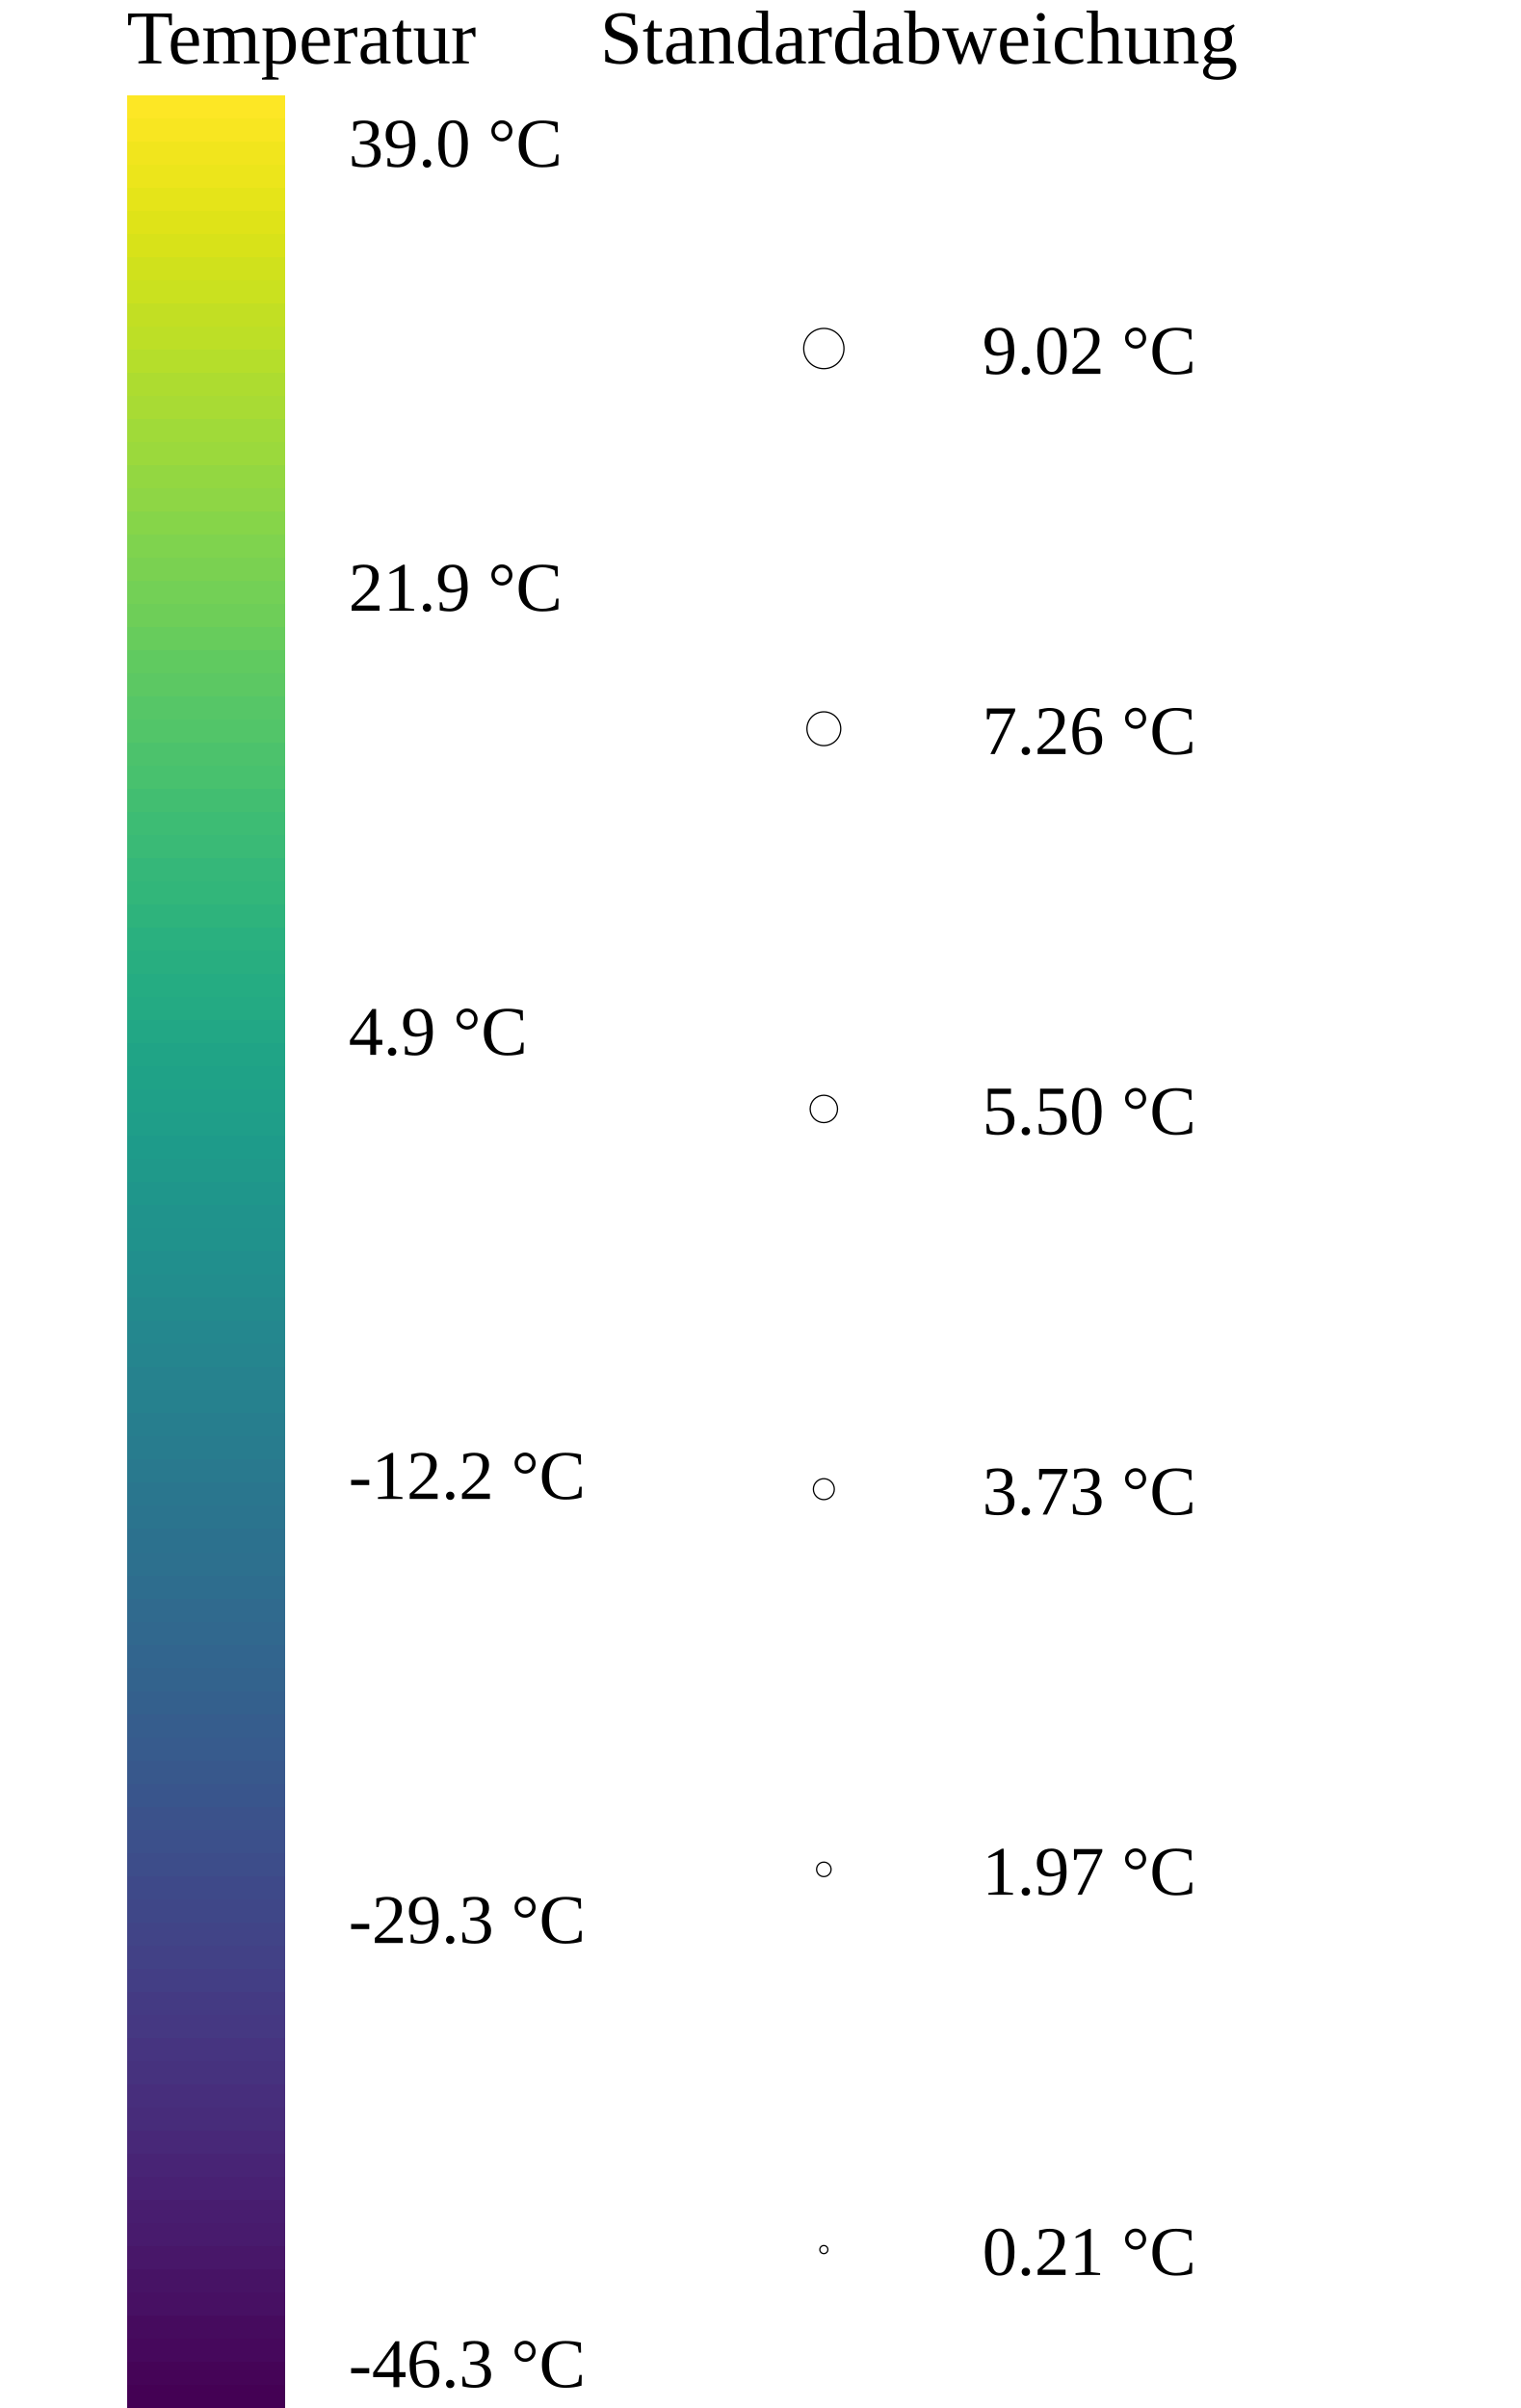
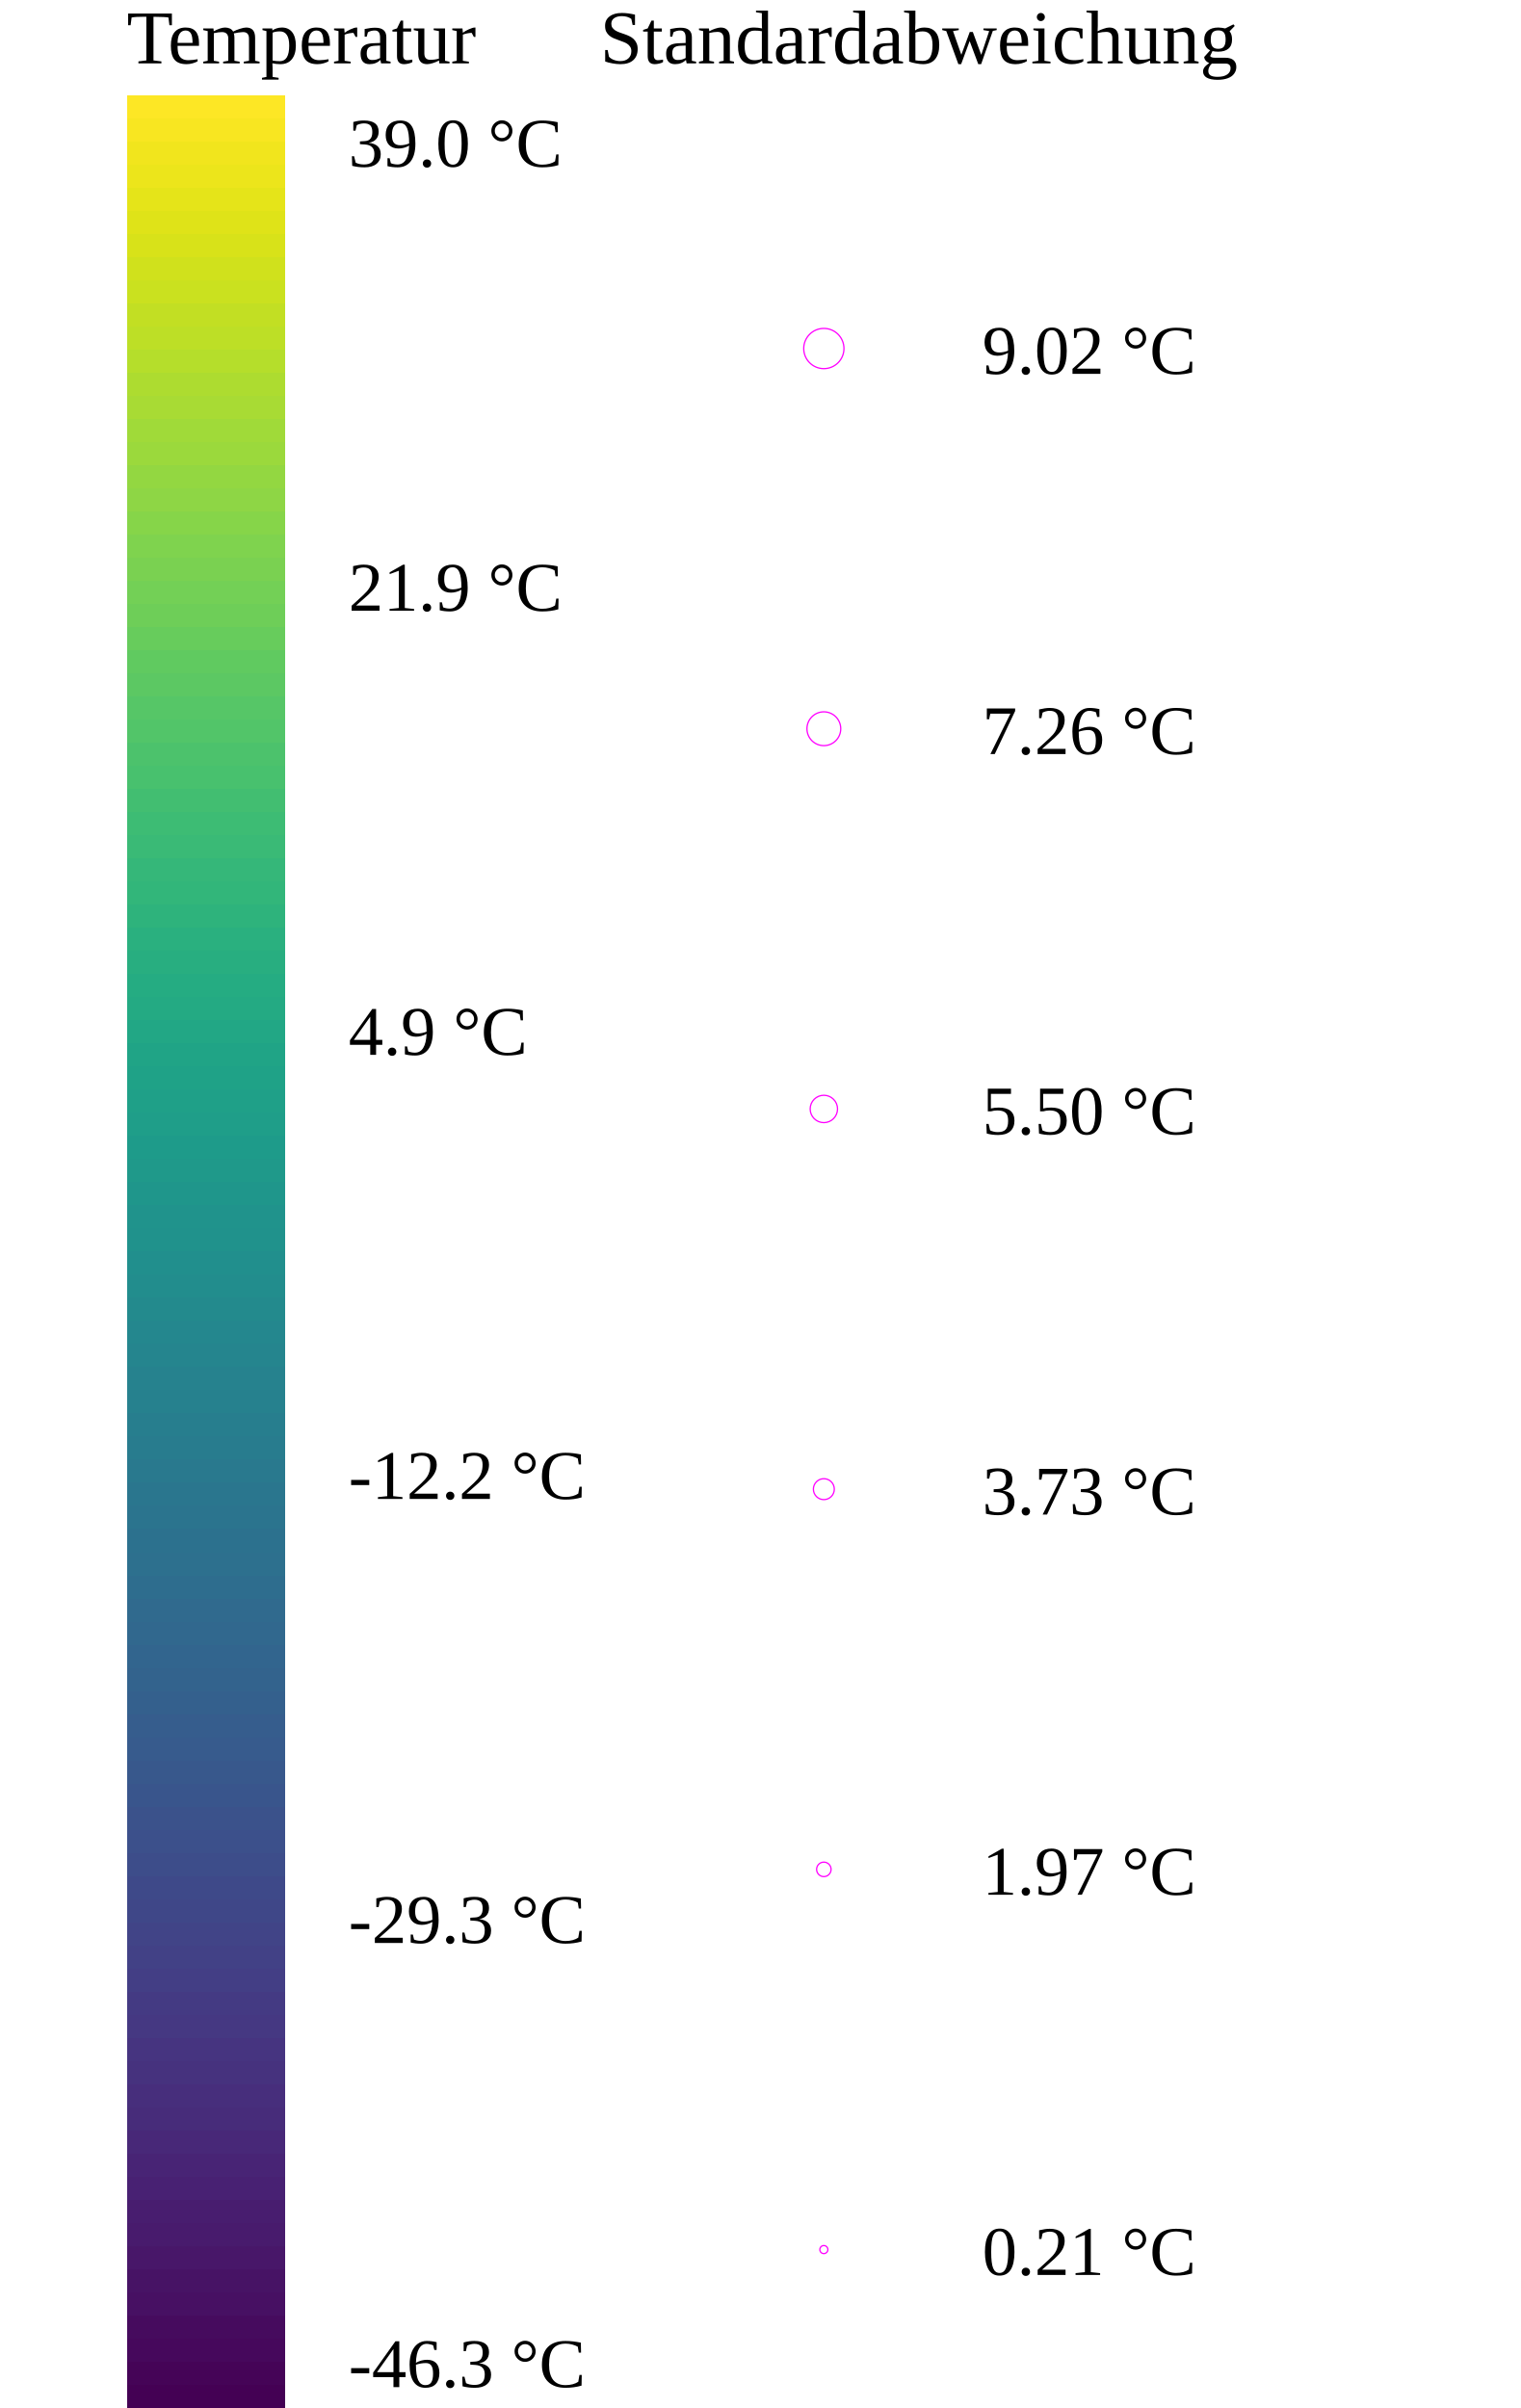
<svg xmlns="http://www.w3.org/2000/svg" width="240" height="380">
  <rect x="20" y="376.35" width="25" height="3.65" fill="#440154" shape-rendering="crispEdges" />
  <rect x="20" y="372.7" width="25" height="3.65" fill="#450457" shape-rendering="crispEdges" />
  <rect x="20" y="369.05" width="25" height="3.65" fill="#46085c" shape-rendering="crispEdges" />
  <rect x="20" y="365.4" width="25" height="3.65" fill="#460b5e" shape-rendering="crispEdges" />
  <rect x="20" y="361.75" width="25" height="3.65" fill="#471063" shape-rendering="crispEdges" />
  <rect x="20" y="358.1" width="25" height="3.65" fill="#471365" shape-rendering="crispEdges" />
  <rect x="20" y="354.45" width="25" height="3.65" fill="#481769" shape-rendering="crispEdges" />
  <rect x="20" y="350.8" width="25" height="3.65" fill="#481b6d" shape-rendering="crispEdges" />
  <rect x="20" y="347.15" width="25" height="3.65" fill="#481d6f" shape-rendering="crispEdges" />
  <rect x="20" y="343.5" width="25" height="3.65" fill="#482173" shape-rendering="crispEdges" />
  <rect x="20" y="339.85" width="25" height="3.65" fill="#482475" shape-rendering="crispEdges" />
  <rect x="20" y="336.2" width="25" height="3.65" fill="#482878" shape-rendering="crispEdges" />
  <rect x="20" y="332.55" width="25" height="3.65" fill="#472c7a" shape-rendering="crispEdges" />
  <rect x="20" y="328.9" width="25" height="3.65" fill="#472e7c" shape-rendering="crispEdges" />
  <rect x="20" y="325.25" width="25" height="3.65" fill="#46327e" shape-rendering="crispEdges" />
  <rect x="20" y="321.6" width="25" height="3.65" fill="#463480" shape-rendering="crispEdges" />
  <rect x="20" y="317.95" width="25" height="3.65" fill="#453882" shape-rendering="crispEdges" />
  <rect x="20" y="314.3" width="25" height="3.65" fill="#443a83" shape-rendering="crispEdges" />
  <rect x="20" y="310.65" width="25" height="3.65" fill="#433e85" shape-rendering="crispEdges" />
  <rect x="20" y="307" width="25" height="3.65" fill="#424186" shape-rendering="crispEdges" />
  <rect x="20" y="303.35" width="25" height="3.65" fill="#414487" shape-rendering="crispEdges" />
  <rect x="20" y="299.7" width="25" height="3.65" fill="#3f4788" shape-rendering="crispEdges" />
  <rect x="20" y="296.05" width="25" height="3.65" fill="#3e4989" shape-rendering="crispEdges" />
  <rect x="20" y="292.4" width="25" height="3.65" fill="#3d4d8a" shape-rendering="crispEdges" />
  <rect x="20" y="288.75" width="25" height="3.65" fill="#3c508b" shape-rendering="crispEdges" />
  <rect x="20" y="285.1" width="25" height="3.65" fill="#3b528b" shape-rendering="crispEdges" />
  <rect x="20" y="281.45" width="25" height="3.65" fill="#39558c" shape-rendering="crispEdges" />
  <rect x="20" y="277.8" width="25" height="3.65" fill="#38588c" shape-rendering="crispEdges" />
  <rect x="20" y="274.15" width="25" height="3.65" fill="#375b8d" shape-rendering="crispEdges" />
  <rect x="20" y="270.5" width="25" height="3.65" fill="#365d8d" shape-rendering="crispEdges" />
  <rect x="20" y="266.85" width="25" height="3.65" fill="#34608d" shape-rendering="crispEdges" />
  <rect x="20" y="263.2" width="25" height="3.65" fill="#33638d" shape-rendering="crispEdges" />
  <rect x="20" y="259.55" width="25" height="3.65" fill="#32658e" shape-rendering="crispEdges" />
  <rect x="20" y="255.9" width="25" height="3.65" fill="#31688e" shape-rendering="crispEdges" />
  <rect x="20" y="252.25" width="25" height="3.65" fill="#306a8e" shape-rendering="crispEdges" />
  <rect x="20" y="248.6" width="25" height="3.65" fill="#2e6d8e" shape-rendering="crispEdges" />
  <rect x="20" y="244.95" width="25" height="3.65" fill="#2d708e" shape-rendering="crispEdges" />
  <rect x="20" y="241.3" width="25" height="3.65" fill="#2c718e" shape-rendering="crispEdges" />
  <rect x="20" y="237.65" width="25" height="3.65" fill="#2b748e" shape-rendering="crispEdges" />
  <rect x="20" y="234" width="25" height="3.65" fill="#2a768e" shape-rendering="crispEdges" />
  <rect x="20" y="230.35" width="25" height="3.65" fill="#29798e" shape-rendering="crispEdges" />
  <rect x="20" y="226.7" width="25" height="3.65" fill="#287c8e" shape-rendering="crispEdges" />
  <rect x="20" y="223.05" width="25" height="3.65" fill="#277e8e" shape-rendering="crispEdges" />
  <rect x="20" y="219.4" width="25" height="3.65" fill="#26818e" shape-rendering="crispEdges" />
  <rect x="20" y="215.75" width="25" height="3.65" fill="#26828e" shape-rendering="crispEdges" />
  <rect x="20" y="212.1" width="25" height="3.65" fill="#25858e" shape-rendering="crispEdges" />
  <rect x="20" y="208.45" width="25" height="3.65" fill="#24878e" shape-rendering="crispEdges" />
  <rect x="20" y="204.8" width="25" height="3.65" fill="#238a8d" shape-rendering="crispEdges" />
  <rect x="20" y="201.15" width="25" height="3.65" fill="#228d8d" shape-rendering="crispEdges" />
  <rect x="20" y="197.5" width="25" height="3.65" fill="#218f8d" shape-rendering="crispEdges" />
  <rect x="20" y="193.85" width="25" height="3.65" fill="#20928c" shape-rendering="crispEdges" />
  <rect x="20" y="190.2" width="25" height="3.65" fill="#20938c" shape-rendering="crispEdges" />
  <rect x="20" y="186.55" width="25" height="3.65" fill="#1f968b" shape-rendering="crispEdges" />
  <rect x="20" y="182.9" width="25" height="3.65" fill="#1f998a" shape-rendering="crispEdges" />
  <rect x="20" y="179.25" width="25" height="3.65" fill="#1e9b8a" shape-rendering="crispEdges" />
  <rect x="20" y="175.6" width="25" height="3.65" fill="#1f9e89" shape-rendering="crispEdges" />
  <rect x="20" y="171.95" width="25" height="3.65" fill="#1fa088" shape-rendering="crispEdges" />
  <rect x="20" y="168.3" width="25" height="3.65" fill="#1fa287" shape-rendering="crispEdges" />
  <rect x="20" y="164.65" width="25" height="3.65" fill="#20a486" shape-rendering="crispEdges" />
  <rect x="20" y="161" width="25" height="3.65" fill="#22a785" shape-rendering="crispEdges" />
  <rect x="20" y="157.35" width="25" height="3.65" fill="#24aa83" shape-rendering="crispEdges" />
  <rect x="20" y="153.7" width="25" height="3.65" fill="#25ac82" shape-rendering="crispEdges" />
  <rect x="20" y="150.05" width="25" height="3.65" fill="#28ae80" shape-rendering="crispEdges" />
  <rect x="20" y="146.4" width="25" height="3.65" fill="#2ab07f" shape-rendering="crispEdges" />
  <rect x="20" y="142.75" width="25" height="3.65" fill="#2eb37c" shape-rendering="crispEdges" />
  <rect x="20" y="139.1" width="25" height="3.65" fill="#32b67a" shape-rendering="crispEdges" />
  <rect x="20" y="135.45" width="25" height="3.65" fill="#35b779" shape-rendering="crispEdges" />
  <rect x="20" y="131.8" width="25" height="3.65" fill="#3aba76" shape-rendering="crispEdges" />
  <rect x="20" y="128.15" width="25" height="3.65" fill="#3dbc74" shape-rendering="crispEdges" />
  <rect x="20" y="124.5" width="25" height="3.65" fill="#42be71" shape-rendering="crispEdges" />
  <rect x="20" y="120.85" width="25" height="3.65" fill="#48c16e" shape-rendering="crispEdges" />
  <rect x="20" y="117.2" width="25" height="3.65" fill="#4cc26c" shape-rendering="crispEdges" />
  <rect x="20" y="113.55" width="25" height="3.65" fill="#52c569" shape-rendering="crispEdges" />
  <rect x="20" y="109.9" width="25" height="3.65" fill="#56c667" shape-rendering="crispEdges" />
  <rect x="20" y="106.25" width="25" height="3.65" fill="#5cc863" shape-rendering="crispEdges" />
  <rect x="20" y="102.6" width="25" height="3.65" fill="#60ca60" shape-rendering="crispEdges" />
  <rect x="20" y="98.95" width="25" height="3.65" fill="#67cc5c" shape-rendering="crispEdges" />
  <rect x="20" y="95.3" width="25" height="3.65" fill="#6ece58" shape-rendering="crispEdges" />
  <rect x="20" y="91.65" width="25" height="3.65" fill="#73d056" shape-rendering="crispEdges" />
  <rect x="20" y="88" width="25" height="3.65" fill="#7ad151" shape-rendering="crispEdges" />
  <rect x="20" y="84.35" width="25" height="3.65" fill="#7fd34e" shape-rendering="crispEdges" />
  <rect x="20" y="80.7" width="25" height="3.65" fill="#86d549" shape-rendering="crispEdges" />
  <rect x="20" y="77.05" width="25" height="3.65" fill="#8ed645" shape-rendering="crispEdges" />
  <rect x="20" y="73.4" width="25" height="3.65" fill="#93d741" shape-rendering="crispEdges" />
  <rect x="20" y="69.75" width="25" height="3.65" fill="#9bd93c" shape-rendering="crispEdges" />
  <rect x="20" y="66.1" width="25" height="3.65" fill="#a0da39" shape-rendering="crispEdges" />
  <rect x="20" y="62.45" width="25" height="3.65" fill="#a8db34" shape-rendering="crispEdges" />
  <rect x="20" y="58.8" width="25" height="3.65" fill="#addc30" shape-rendering="crispEdges" />
  <rect x="20" y="55.15" width="25" height="3.65" fill="#b5de2b" shape-rendering="crispEdges" />
  <rect x="20" y="51.5" width="25" height="3.65" fill="#bddf26" shape-rendering="crispEdges" />
  <rect x="20" y="47.85" width="25" height="3.65" fill="#c2df23" shape-rendering="crispEdges" />
  <rect x="20" y="44.2" width="25" height="3.65" fill="#cae11f" shape-rendering="crispEdges" />
  <rect x="20" y="40.55" width="25" height="3.65" fill="#d0e11c" shape-rendering="crispEdges" />
  <rect x="20" y="36.9" width="25" height="3.65" fill="#d8e219" shape-rendering="crispEdges" />
  <rect x="20" y="33.25" width="25" height="3.65" fill="#dfe318" shape-rendering="crispEdges" />
  <rect x="20" y="29.6" width="25" height="3.65" fill="#e5e419" shape-rendering="crispEdges" />
  <rect x="20" y="25.95" width="25" height="3.65" fill="#ece51b" shape-rendering="crispEdges" />
  <rect x="20" y="22.3" width="25" height="3.65" fill="#f1e51d" shape-rendering="crispEdges" />
  <rect x="20" y="18.65" width="25" height="3.65" fill="#f8e621" shape-rendering="crispEdges" />
  <rect x="20" y="15" width="25" height="3.65" fill="#fde725" shape-rendering="crispEdges" />
  <text x="55" y="376.7" font-size="11">-46.3 °C</text>
  <text x="55" y="306.62" font-size="11">-29.3 °C</text>
  <text x="55" y="236.54" font-size="11">-12.2 °C</text>
  <text x="55" y="166.46" font-size="11">4.9 °C</text>
  <text x="55" y="96.38" font-size="11">21.9 °C</text>
  <text x="55" y="26.3" font-size="11">39.0 °C</text>
  <text x="20" y="10" font-size="12">Temperatur</text>
  <g transform="translate(130,55)">
-     <circle r="3.175" fill="none" stroke="black" stroke-width="0.2" />
+     <circle r="3.175" fill="none" stroke="#FF00FF" stroke-width="0.2" />
  </g>
  <text x="155" y="59" font-size="11">9.02 °C</text>
  <g transform="translate(130,115)">
-     <circle r="2.667" fill="none" stroke="black" stroke-width="0.2" />
+     <circle r="2.667" fill="none" stroke="#FF00FF" stroke-width="0.2" />
  </g>
  <text x="155" y="119" font-size="11">7.26 °C</text>
  <g transform="translate(130,175)">
-     <circle r="2.159" fill="none" stroke="black" stroke-width="0.2" />
+     <circle r="2.159" fill="none" stroke="#FF00FF" stroke-width="0.2" />
  </g>
  <text x="155" y="179" font-size="11">5.50 °C</text>
  <g transform="translate(130,235)">
-     <circle r="1.651" fill="none" stroke="black" stroke-width="0.2" />
+     <circle r="1.651" fill="none" stroke="#FF00FF" stroke-width="0.2" />
  </g>
  <text x="155" y="239" font-size="11">3.73 °C</text>
  <g transform="translate(130,295)">
-     <circle r="1.143" fill="none" stroke="black" stroke-width="0.2" />
+     <circle r="1.143" fill="none" stroke="#FF00FF" stroke-width="0.2" />
  </g>
  <text x="155" y="299" font-size="11">1.97 °C</text>
  <g transform="translate(130,355)">
-     <circle r="0.635" fill="none" stroke="black" stroke-width="0.2" />
+     <circle r="0.635" fill="none" stroke="#FF00FF" stroke-width="0.2" />
  </g>
  <text x="155" y="359" font-size="11">0.21 °C</text>
  <text x="145" y="10" text-anchor="middle" font-size="12">Standardabweichung</text>
</svg>
